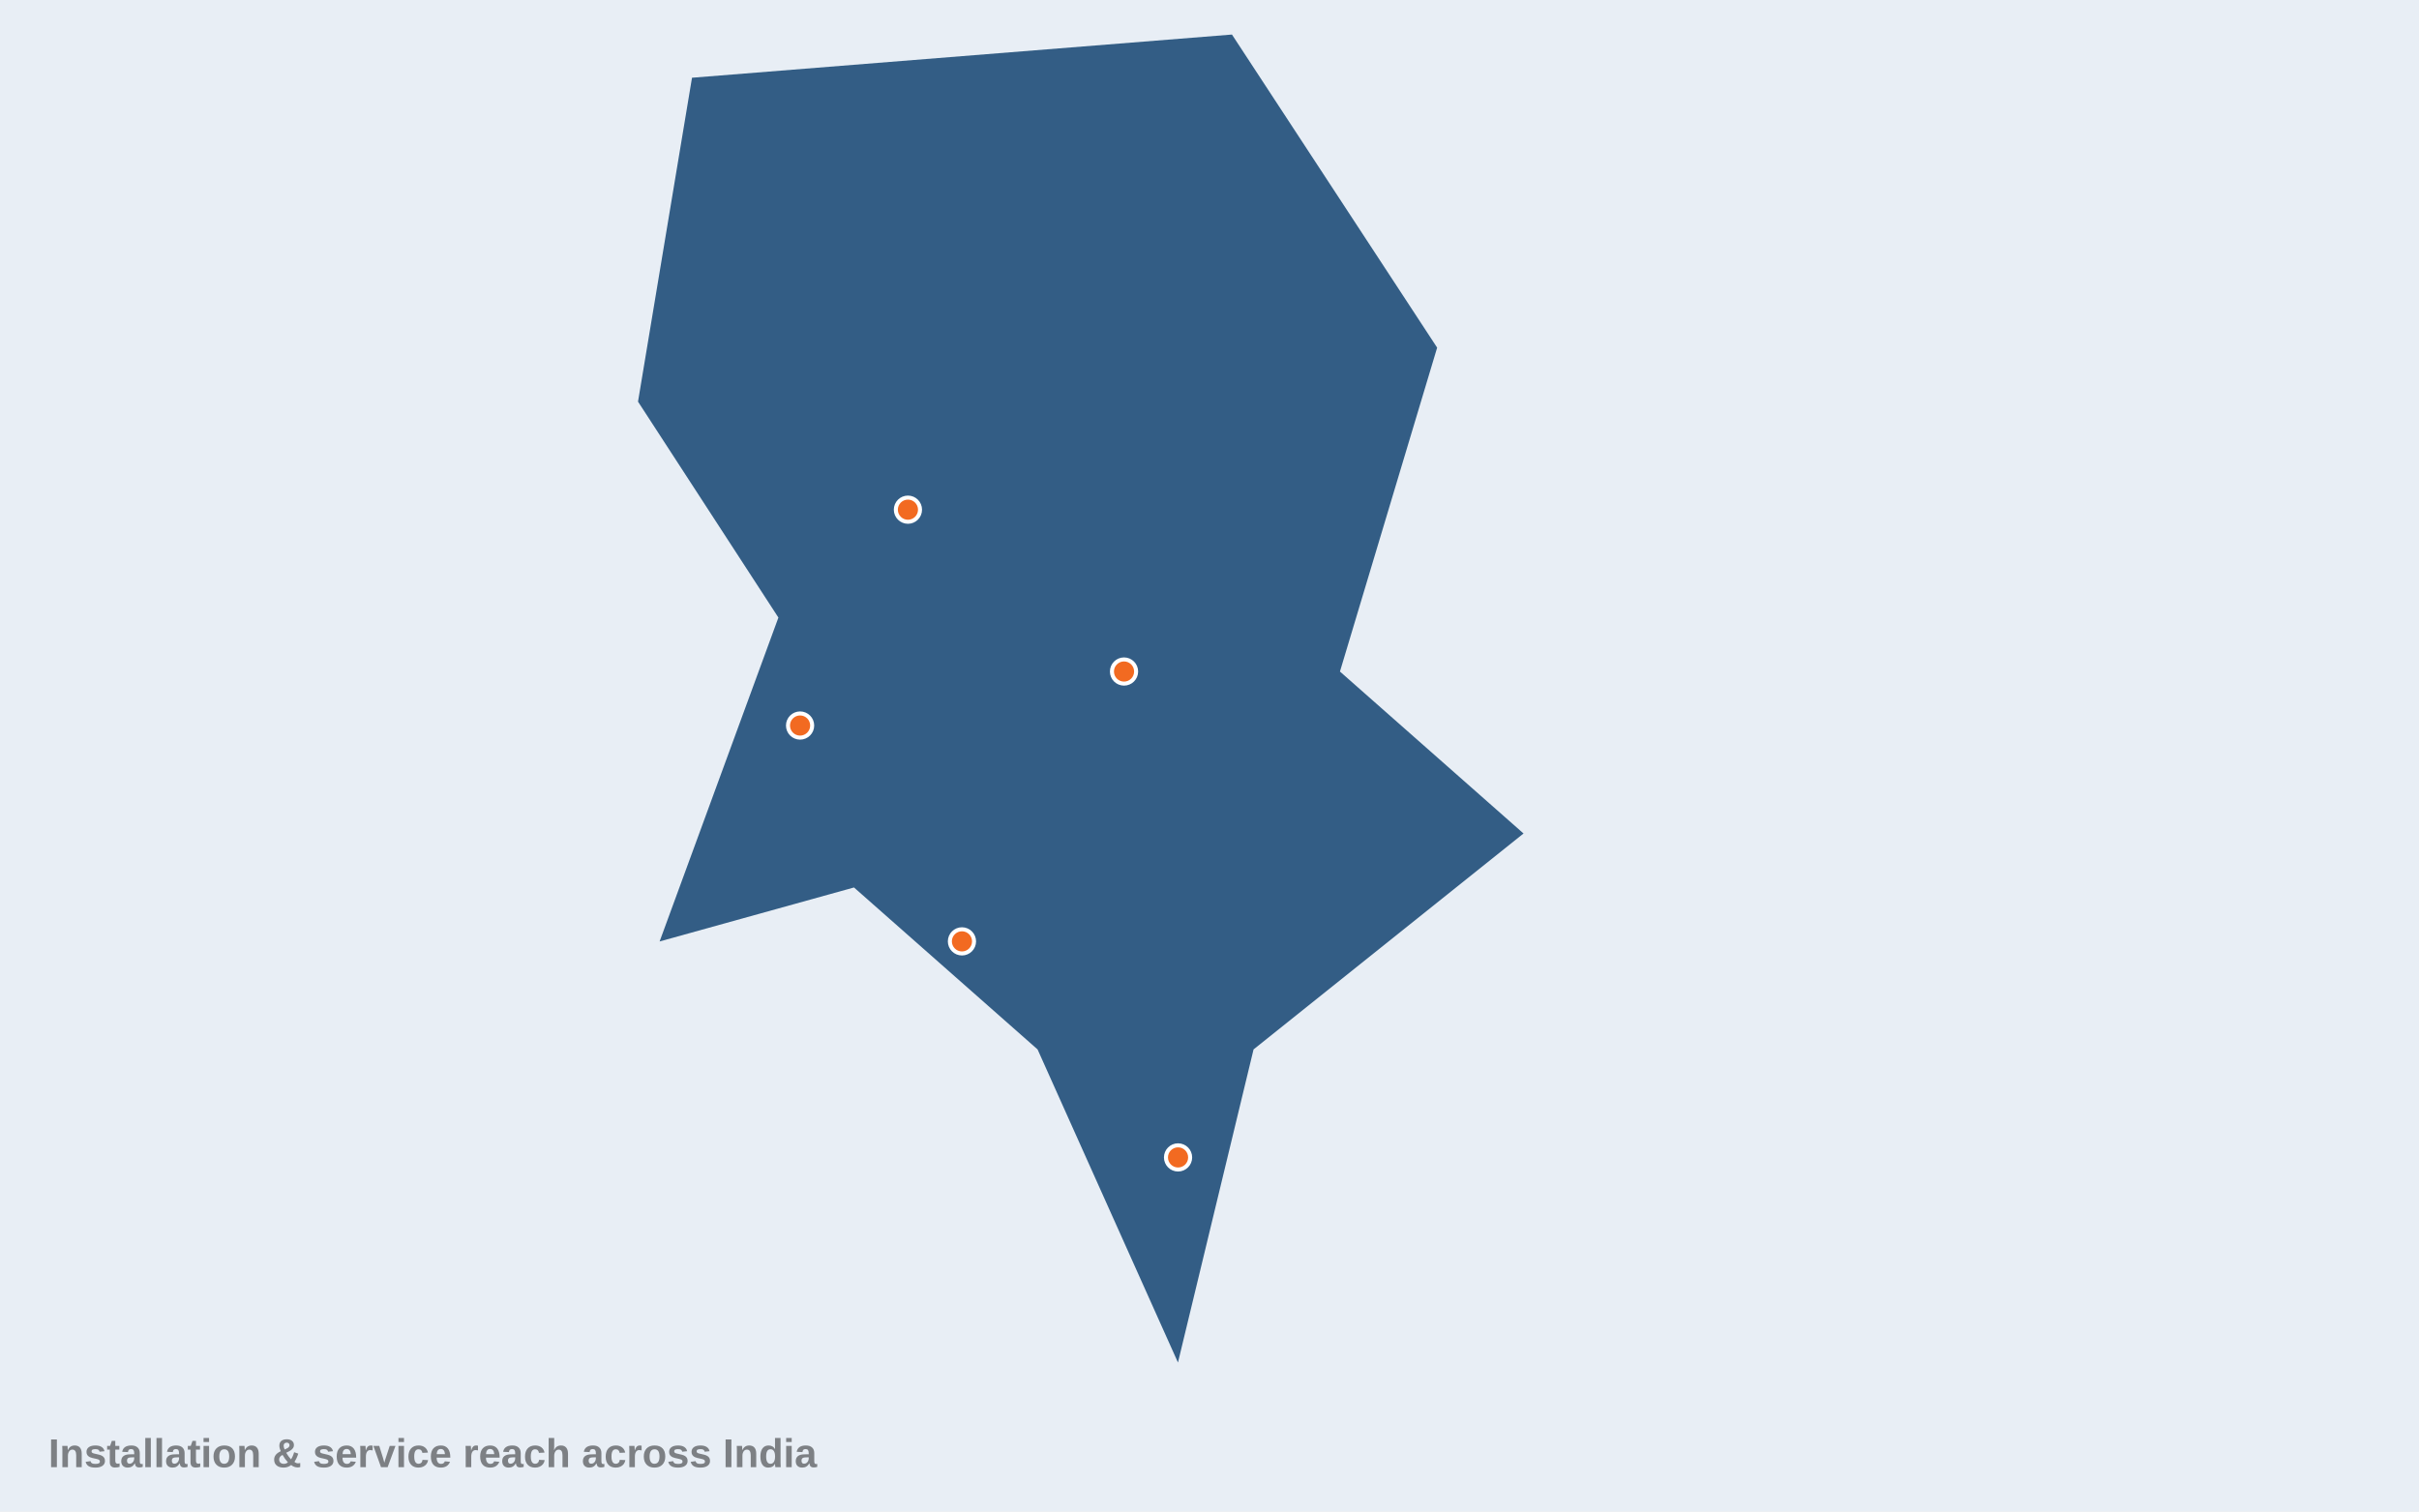
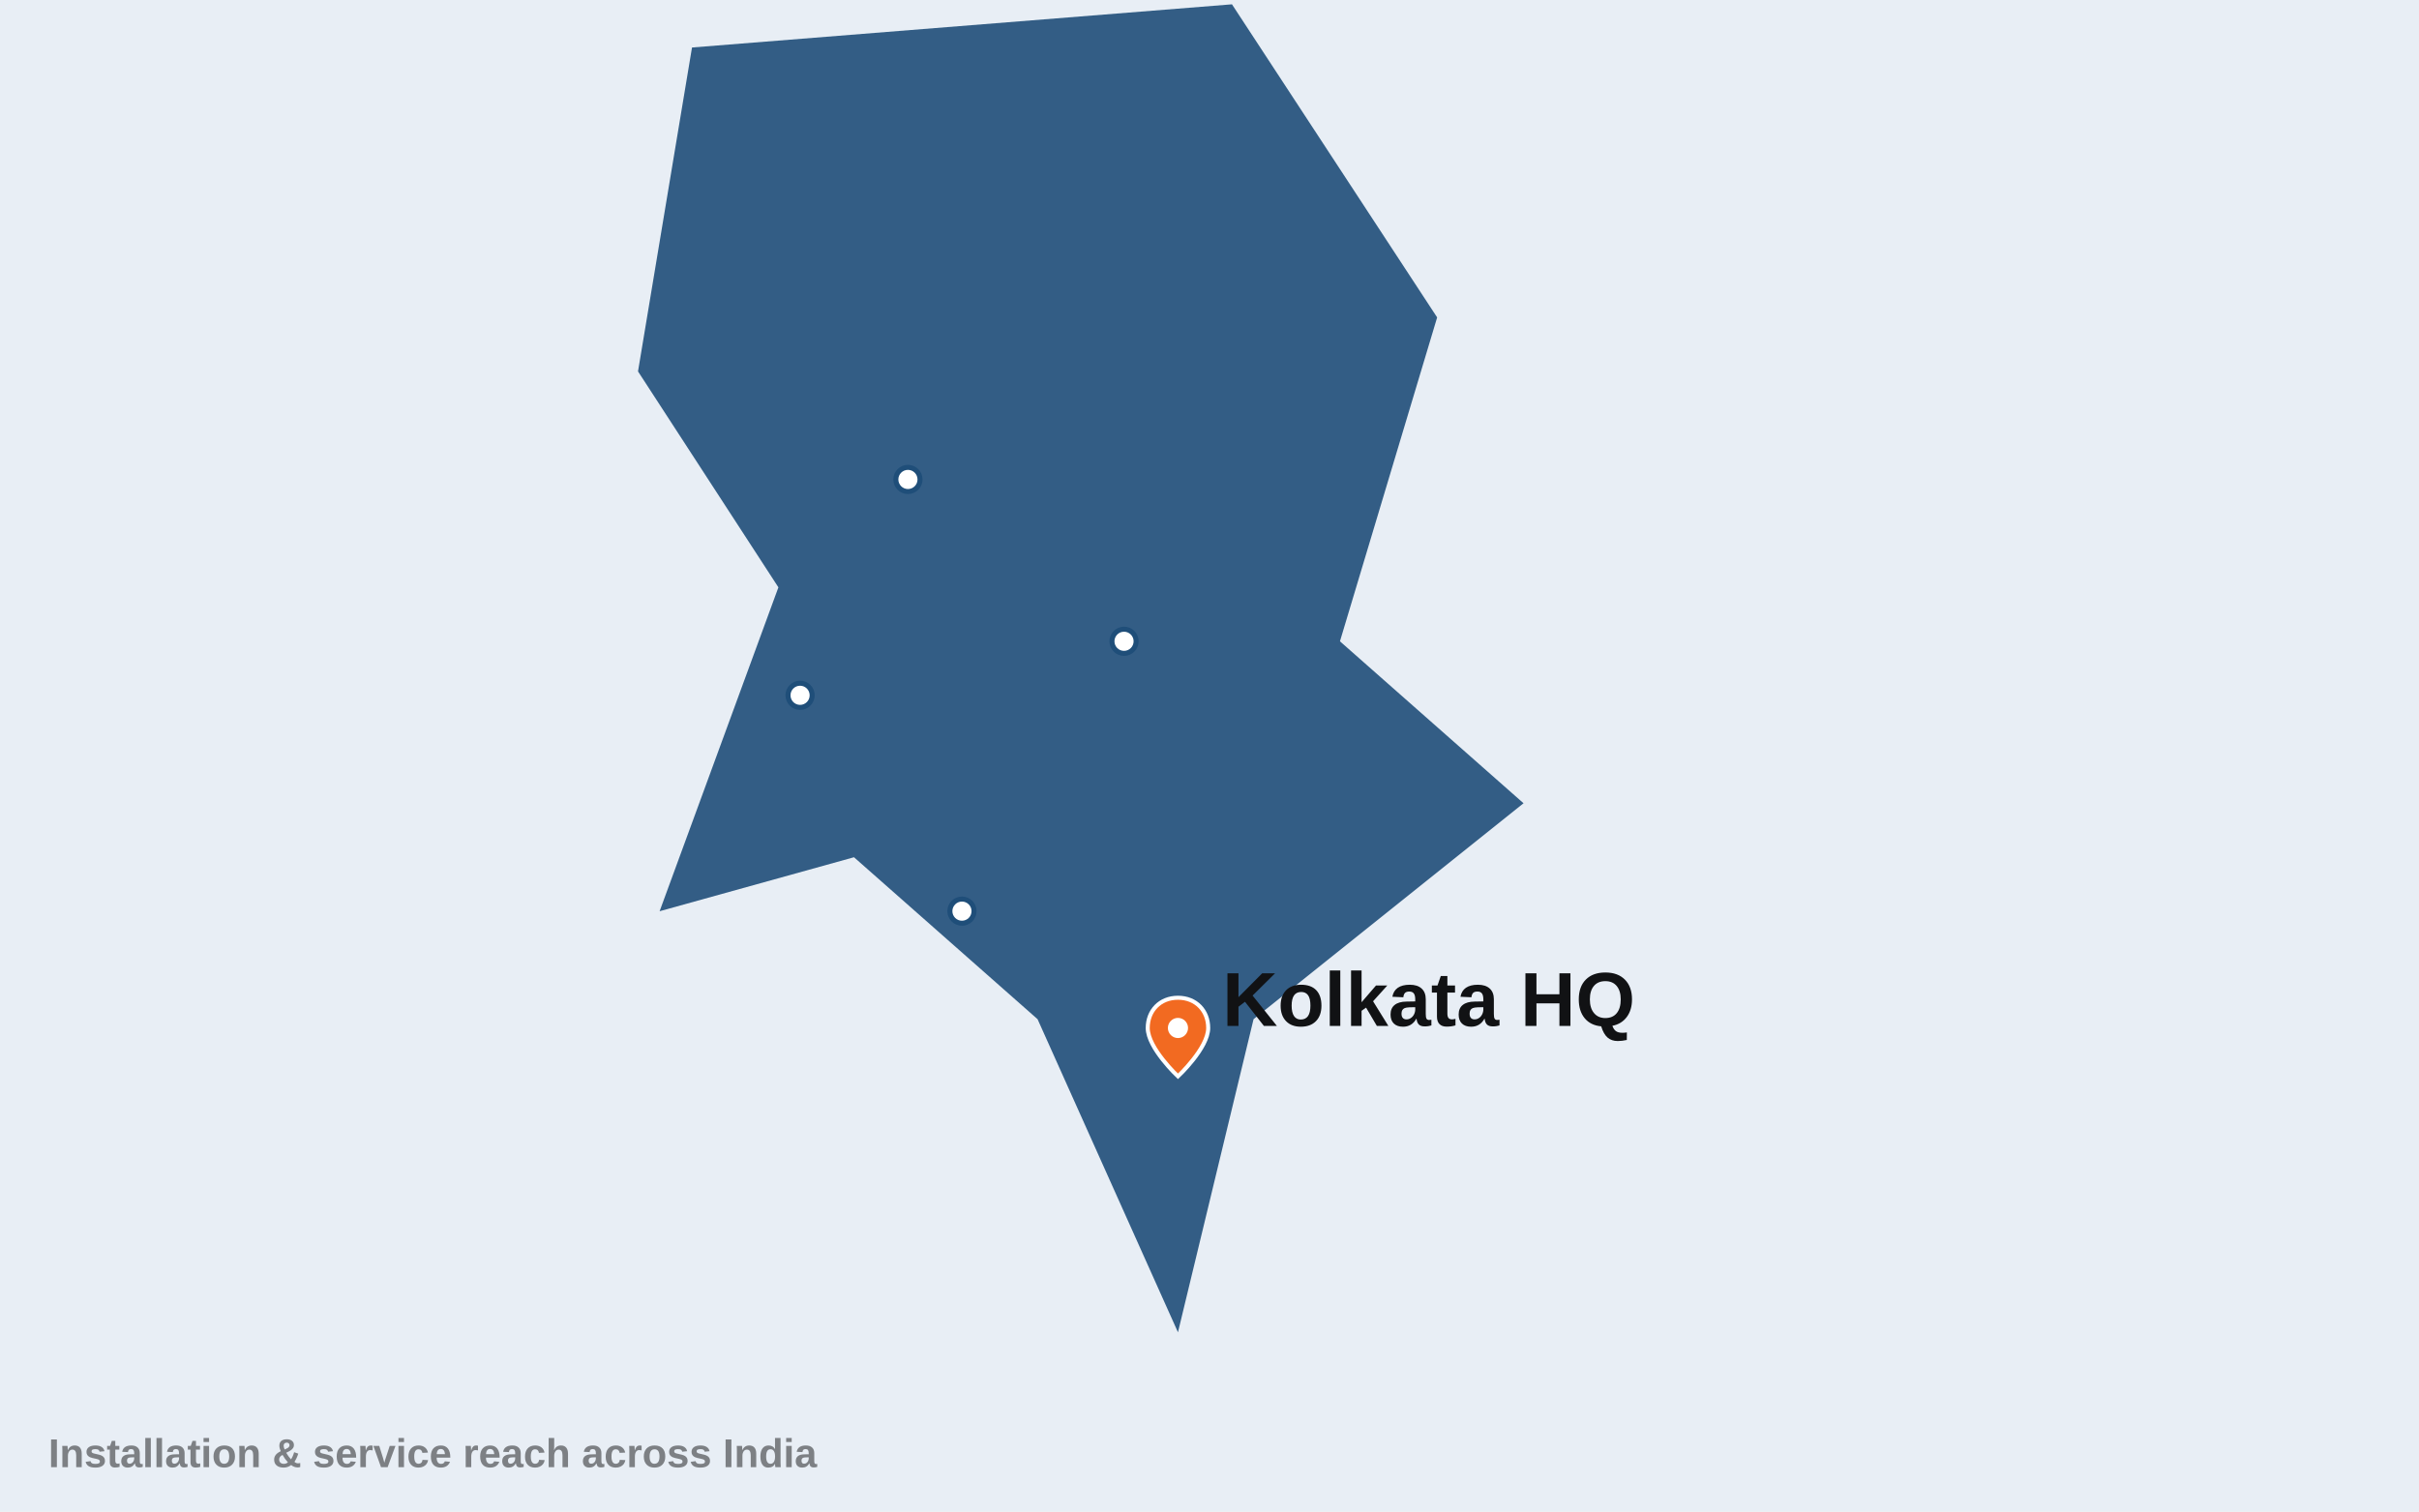
<svg xmlns="http://www.w3.org/2000/svg" width="1200" height="750" viewBox="0 0 1200 750">
  <rect width="1200" height="750" fill="#E8EEF5" />
-   <path d="M 343.286 38.571     L 611.143 17.143 L 712.929 172.5 L 664.714 333.214     L 755.786 413.571 L 621.857 520.714 L 584.357 676.071     L 514.714 520.714 L 423.643 440.357 L 327.214 467.143     L 386.143 306.429 L 316.5 199.286 Z" fill="#1F4E79" opacity="0.9" />
-   <circle cx="450.4" cy="252.9" r="6" fill="#F26A21" stroke="#FFFFFF" stroke-width="2" />
-   <circle cx="557.6" cy="333.2" r="6" fill="#F26A21" stroke="#FFFFFF" stroke-width="2" />
-   <circle cx="477.2" cy="467.1" r="6" fill="#F26A21" stroke="#FFFFFF" stroke-width="2" />
-   <circle cx="584.4" cy="574.3" r="6" fill="#F26A21" stroke="#FFFFFF" stroke-width="2" />
-   <circle cx="396.9" cy="360.0" r="6" fill="#F26A21" stroke="#FFFFFF" stroke-width="2" />
+   <path d="M 343.286 23.571     L 611.143 2.143 L 712.929 157.5 L 664.714 318.214     L 755.786 398.571 L 621.857 505.714 L 584.357 661.071     L 514.714 505.714 L 423.643 425.357 L 327.214 452.143     L 386.143 291.429 L 316.5 184.286 Z" fill="#1F4E79" opacity="0.9" />
+   <circle cx="450.4" cy="237.9" r="6" fill="#FFFFFF" stroke="#1F4E79" stroke-width="2.5" />
+   <circle cx="557.6" cy="318.2" r="6" fill="#FFFFFF" stroke="#1F4E79" stroke-width="2.5" />
+   <circle cx="477.2" cy="452.1" r="6" fill="#FFFFFF" stroke="#1F4E79" stroke-width="2.5" />
+   <circle cx="396.9" cy="345.0" r="6" fill="#FFFFFF" stroke="#1F4E79" stroke-width="2.5" />
+   <g>
+     <circle cx="584.357" cy="511.071" r="14" fill="#F26A21" opacity="0.28" />
+     <path d="M584.357 495.071 c9 0 15 6.5 15 15 c0 10 -15 24 -15 24 s-15 -14 -15 -24 c0 -8.5 6 -15 15 -15 Z" fill="#F26A21" stroke="#FFFFFF" stroke-width="2" />
+     <circle cx="584.357" cy="510.071" r="5" fill="#FFFFFF" />
+     <text x="606.357" y="509.071" font-family="Arial, sans-serif" font-size="38" font-weight="700" fill="#111214">Kolkata HQ</text>
+   </g>
  <text x="24" y="728" font-family="Arial, sans-serif" font-size="20" font-weight="600" fill="#111214" opacity="0.5">Installation &amp; service reach across India</text>
</svg>
